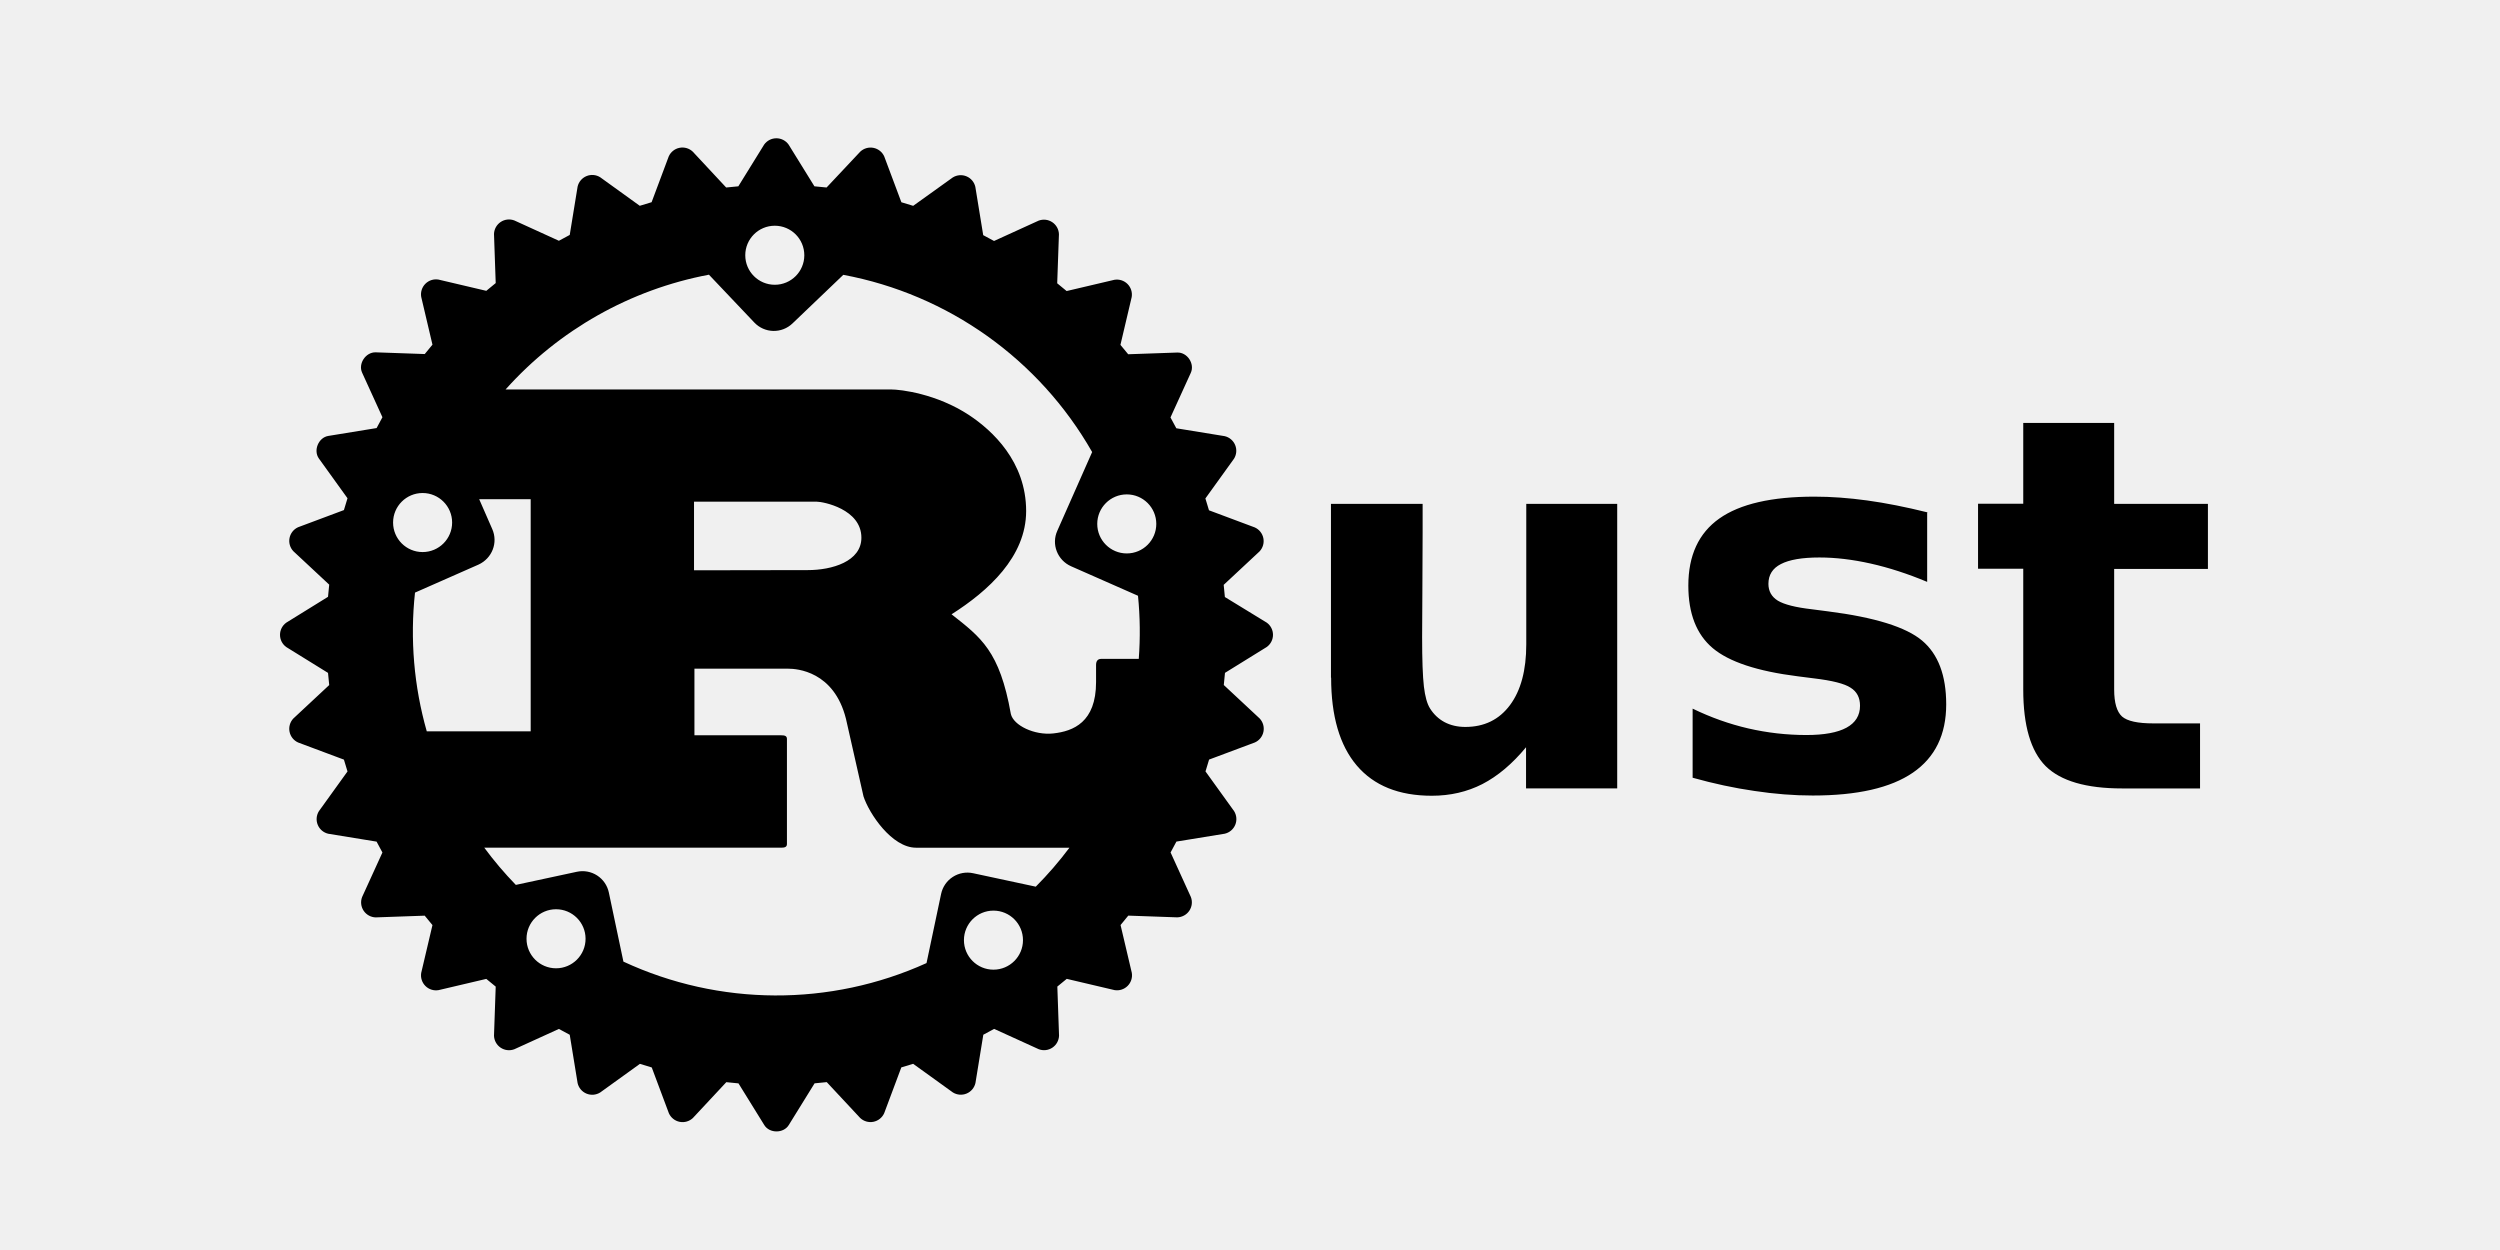
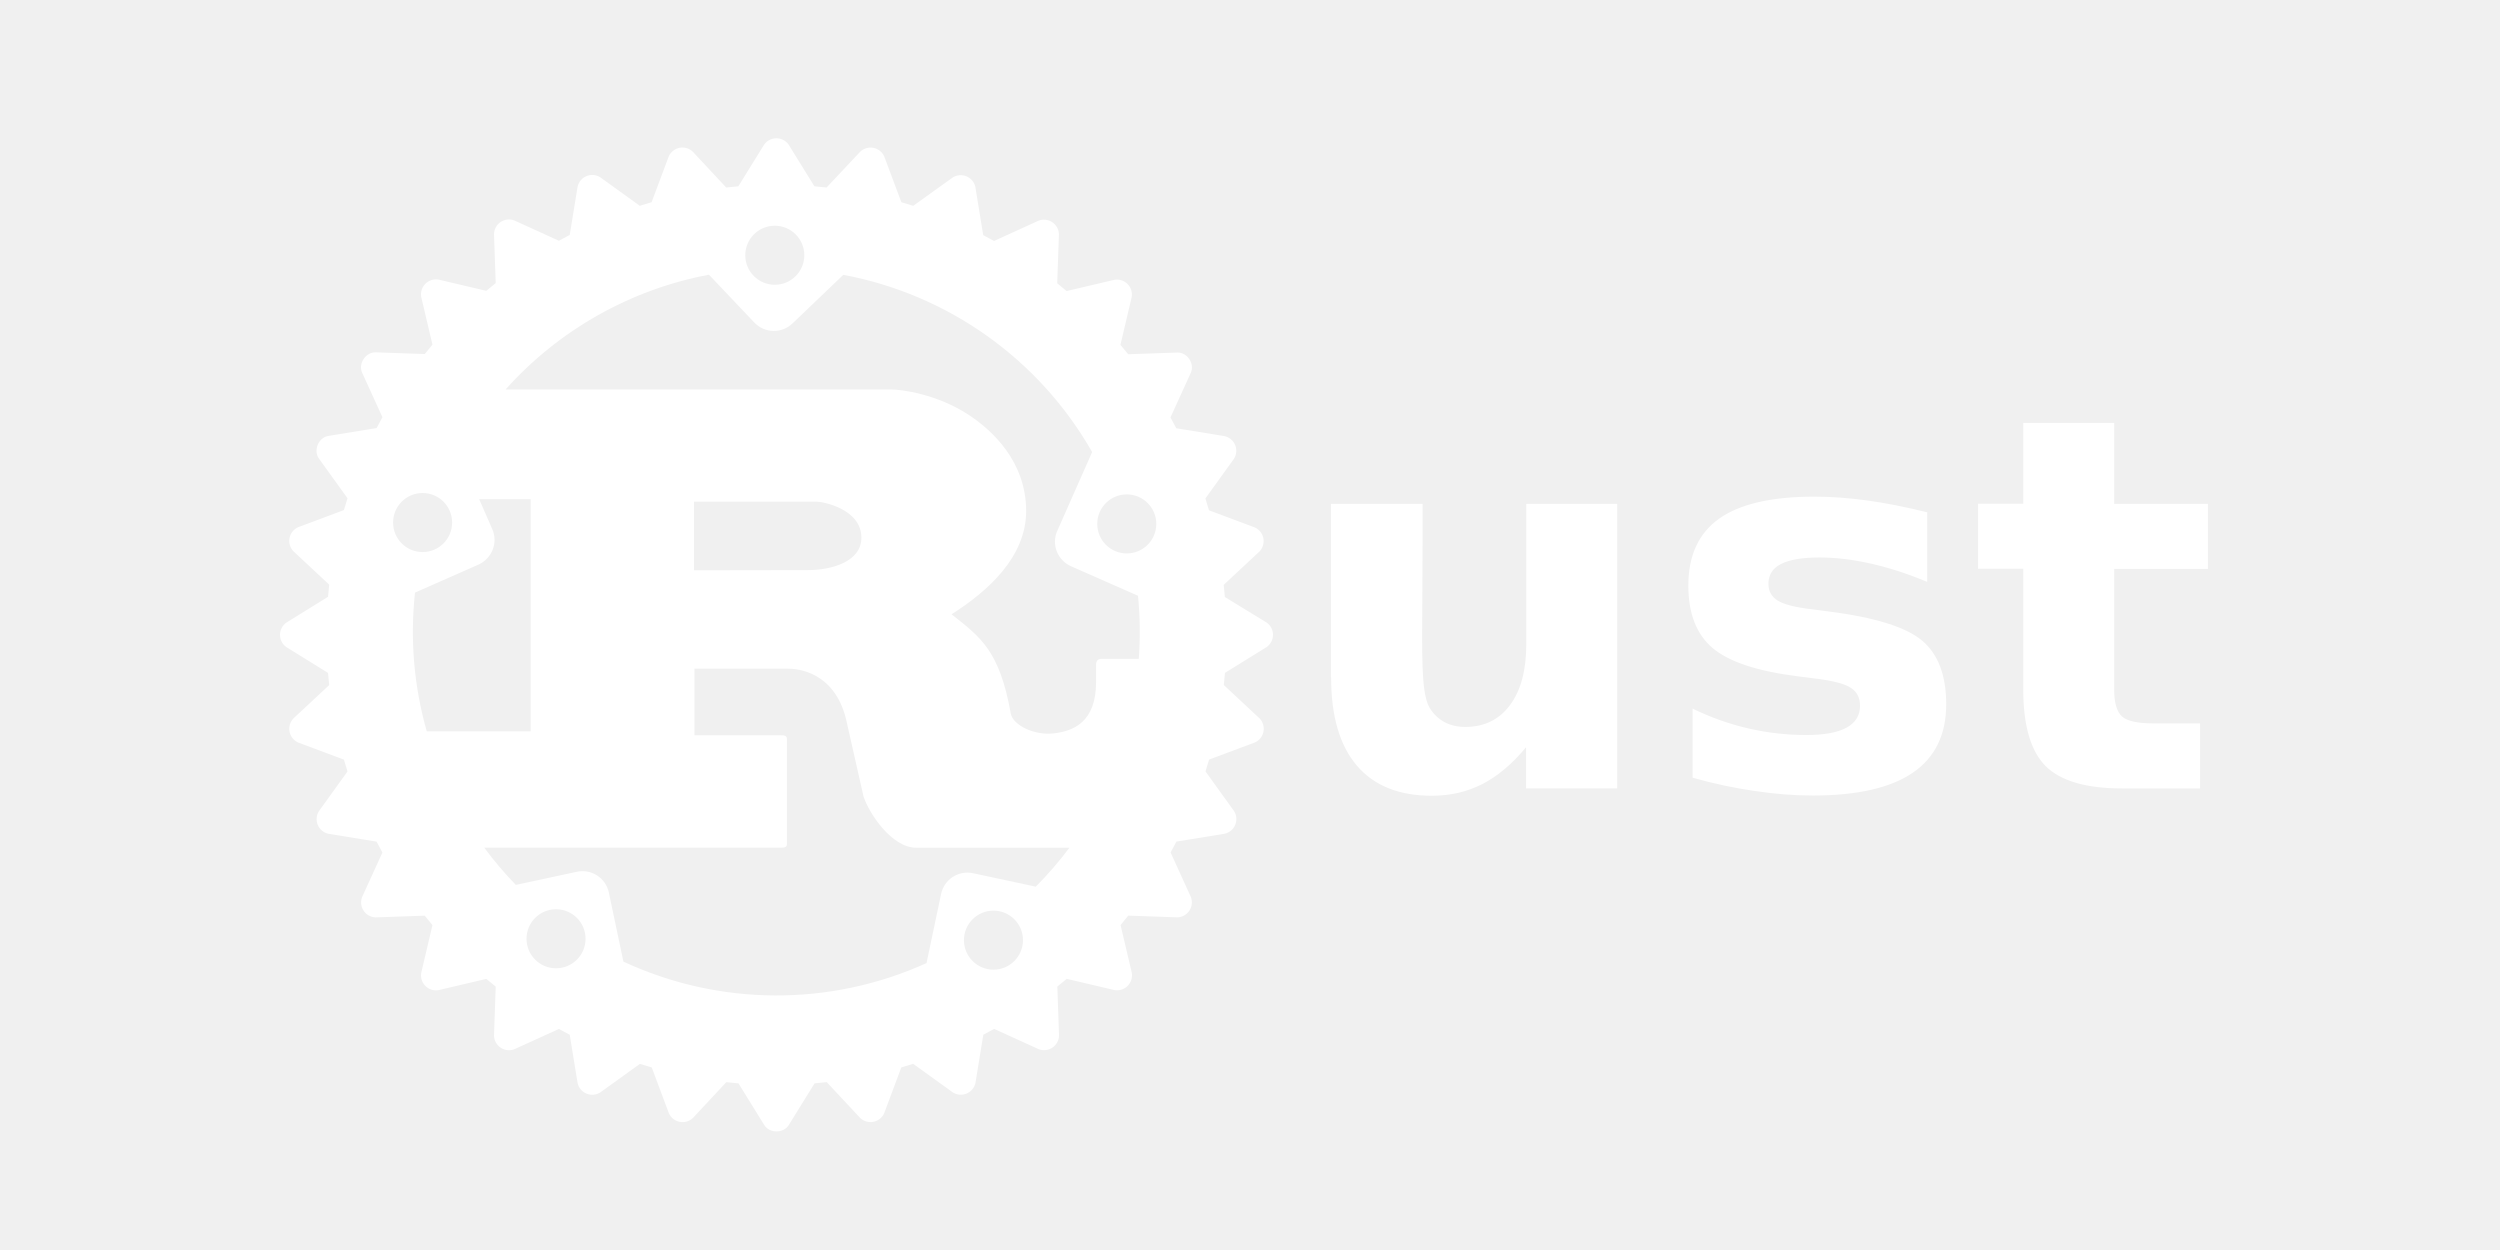
<svg xmlns="http://www.w3.org/2000/svg" viewBox="0 0 120 60">
-   <path d="M35.773 12.252a1.417 1.417 0 1 1 2.834 0 1.417 1.417 0 0 1-2.834 0m-16.905 12.83a1.417 1.417 0 1 1 2.834 0 1.417 1.417 0 0 1-2.834 0m33.8.066a1.417 1.417 0 0 1 2.834 0 1.417 1.417 0 0 1-2.834 0M22.97 27.1c.652-.3.947-1.054.657-1.707L23 23.96h2.473v11.145h-4.988a17.446 17.446 0 0 1-.565-6.66zm10.343.274V24.08H39.2c.304 0 2.147.352 2.147 1.73 0 1.144-1.414 1.555-2.576 1.555zm-8.04 17.687a1.417 1.417 0 1 1 2.834 0 1.417 1.417 0 0 1-2.834 0m20.996.066a1.417 1.417 0 0 1 2.834 0 1.417 1.417 0 0 1-2.834 0m.438-3.213a1.29 1.29 0 0 0-1.534.994l-.7 3.32a17.446 17.446 0 0 1-14.549-.07l-.7-3.32a1.29 1.29 0 0 0-1.534-.993l-2.93.63a17.446 17.446 0 0 1-1.515-1.786h14.258c.16 0 .27-.03.27-.176V35.47c0-.147-.108-.176-.27-.176h-4.17v-3.197h4.5c.412 0 2.2.118 2.773 2.405l.842 3.725c.268.822 1.36 2.463 2.523 2.463h7.362a17.446 17.446 0 0 1-1.616 1.87zm7.917-13.317a17.446 17.446 0 0 1 .037 3.029h-1.8c-.18 0-.25.118-.25.293v.822c0 1.935-1.1 2.356-2.047 2.463-.9.103-1.92-.38-2.044-.938-.537-3.02-1.432-3.666-2.845-4.78 1.754-1.114 3.58-2.757 3.58-4.956 0-2.375-1.628-3.87-2.738-4.604-1.557-1.026-3.28-1.232-3.746-1.232H24.268a17.446 17.446 0 0 1 9.761-5.509l2.182 2.3a1.29 1.29 0 0 0 1.826.042l2.442-2.335a17.446 17.446 0 0 1 11.944 8.506l-1.67 3.775c-.3.653.006 1.418.657 1.707zm4.17.06l-.057-.584 1.722-1.606a.72.72 0 0 0-.228-1.15l-2.2-.823-.172-.568 1.373-1.907a.72.72 0 0 0-.449-1.084l-2.32-.378-.28-.52.975-2.14c.2-.436-.17-.993-.65-.975l-2.355.082-.372-.45.54-2.294a.72.72 0 0 0-.829-.83l-2.294.54-.452-.372.083-2.355a.72.72 0 0 0-.975-.652l-2.14.976-.52-.28-.378-2.32a.72.72 0 0 0-1.083-.449l-1.9 1.362-.567-.172-.823-2.2a.72.72 0 0 0-1.15-.229L39.676 9l-.584-.057-1.24-2.004a.72.72 0 0 0-1.172 0l-1.24 2.004-.584.057-1.606-1.723a.72.72 0 0 0-1.15.229l-.823 2.2-.568.172-1.9-1.37a.72.72 0 0 0-1.084.449l-.378 2.32-.52.28-2.14-.976a.72.72 0 0 0-.975.652l.082 2.355-.452.372-2.294-.54a.72.72 0 0 0-.83.83l.54 2.294-.37.45-2.355-.082c-.475-.014-.85.54-.652.975l.976 2.14-.28.52-2.32.378c-.47.077-.727.696-.45 1.084l1.373 1.907-.172.568-2.2.823a.72.72 0 0 0-.228 1.15l1.722 1.606-.057.584-2.003 1.24a.72.72 0 0 0 0 1.172l2.003 1.24.057.584-1.722 1.606a.72.72 0 0 0 .228 1.15l2.2.823.172.568-1.373 1.907a.72.72 0 0 0 .449 1.083l2.32.378.28.522-.976 2.14a.72.72 0 0 0 .652.975l2.354-.083.372.452-.54 2.295a.72.72 0 0 0 .83.828l2.294-.54.452.37-.082 2.356a.72.72 0 0 0 .975.651l2.14-.975.52.28.378 2.32a.72.72 0 0 0 1.084.45l1.907-1.374.568.173.823 2.2a.72.72 0 0 0 1.15.228l1.606-1.722.584.058 1.24 2.003c.25.404.92.405 1.172 0L39.1 52l.584-.058 1.606 1.722a.72.72 0 0 0 1.15-.228l.823-2.2.568-.173 1.907 1.374a.72.72 0 0 0 1.083-.45l.378-2.32.52-.28 2.14.975a.72.72 0 0 0 .975-.651l-.082-2.356.452-.37 2.294.54a.72.72 0 0 0 .829-.828l-.54-2.295.37-.452 2.355.083a.72.72 0 0 0 .651-.975l-.975-2.14.28-.522 2.32-.378a.72.72 0 0 0 .449-1.083l-1.373-1.907.172-.568 2.2-.823a.72.72 0 0 0 .228-1.15l-1.722-1.606.057-.584 2.003-1.24a.72.72 0 0 0 0-1.172zm5.092 3.87v-8.34h4.4v1.366q0 1.1-.012 2.792-.012 1.67-.012 2.23 0 1.646.085 2.378.085.72.293 1.05.268.427.695.658.44.232 1 .232 1.366 0 2.146-1.05.78-1.05.78-2.914v-6.743h4.365v13.657H73.25v-1.975q-.988 1.195-2.097 1.768-1.097.56-2.427.56-2.366 0-3.6-1.45-1.232-1.45-1.232-4.22zm28.618-7.914v3.317q-1.402-.585-2.707-.878-1.305-.293-2.463-.293-1.244 0-1.853.317-.597.305-.597.95 0 .524.45.805.463.28 1.646.415l.768.1q3.353.427 4.512 1.402 1.158.975 1.158 3.06 0 2.183-1.6 3.28-1.6 1.097-4.804 1.097-1.354 0-2.805-.22-1.44-.207-2.963-.634v-3.317q1.305.634 2.67.95 1.378.317 2.792.317 1.28 0 1.927-.354.646-.354.646-1.05 0-.585-.45-.866-.44-.293-1.768-.45l-.768-.098q-2.914-.366-4.085-1.354-1.17-.988-1.17-3 0-2.17 1.488-3.22 1.488-1.05 4.56-1.05 1.207 0 2.536.183 1.33.183 2.9.573zm8.976-4.305v3.878h4.5v3.122h-4.5V33.1q0 .95.378 1.293.378.33 1.5.33h2.244v3.122h-3.743q-2.585 0-3.67-1.073-1.073-1.085-1.073-3.67V27.3h-2.17v-3.122h2.17V20.3h4.365z" />
+   <path fill="white" d="M35.773 12.252a1.417 1.417 0 1 1 2.834 0 1.417 1.417 0 0 1-2.834 0m-16.905 12.83a1.417 1.417 0 1 1 2.834 0 1.417 1.417 0 0 1-2.834 0m33.8.066a1.417 1.417 0 0 1 2.834 0 1.417 1.417 0 0 1-2.834 0M22.97 27.1c.652-.3.947-1.054.657-1.707L23 23.96h2.473v11.145h-4.988a17.446 17.446 0 0 1-.565-6.66zm10.343.274V24.08H39.2c.304 0 2.147.352 2.147 1.73 0 1.144-1.414 1.555-2.576 1.555zm-8.04 17.687a1.417 1.417 0 1 1 2.834 0 1.417 1.417 0 0 1-2.834 0m20.996.066a1.417 1.417 0 0 1 2.834 0 1.417 1.417 0 0 1-2.834 0m.438-3.213a1.29 1.29 0 0 0-1.534.994l-.7 3.32a17.446 17.446 0 0 1-14.549-.07l-.7-3.32a1.29 1.29 0 0 0-1.534-.993l-2.93.63a17.446 17.446 0 0 1-1.515-1.786h14.258c.16 0 .27-.03.27-.176V35.47c0-.147-.108-.176-.27-.176h-4.17v-3.197h4.5c.412 0 2.2.118 2.773 2.405l.842 3.725c.268.822 1.36 2.463 2.523 2.463h7.362a17.446 17.446 0 0 1-1.616 1.87zm7.917-13.317a17.446 17.446 0 0 1 .037 3.029h-1.8c-.18 0-.25.118-.25.293v.822c0 1.935-1.1 2.356-2.047 2.463-.9.103-1.92-.38-2.044-.938-.537-3.02-1.432-3.666-2.845-4.78 1.754-1.114 3.58-2.757 3.58-4.956 0-2.375-1.628-3.87-2.738-4.604-1.557-1.026-3.28-1.232-3.746-1.232H24.268a17.446 17.446 0 0 1 9.761-5.509l2.182 2.3a1.29 1.29 0 0 0 1.826.042l2.442-2.335a17.446 17.446 0 0 1 11.944 8.506l-1.67 3.775c-.3.653.006 1.418.657 1.707zm4.17.06l-.057-.584 1.722-1.606a.72.72 0 0 0-.228-1.15l-2.2-.823-.172-.568 1.373-1.907a.72.72 0 0 0-.449-1.084l-2.32-.378-.28-.52.975-2.14c.2-.436-.17-.993-.65-.975l-2.355.082-.372-.45.54-2.294a.72.72 0 0 0-.829-.83l-2.294.54-.452-.372.083-2.355a.72.72 0 0 0-.975-.652l-2.14.976-.52-.28-.378-2.32a.72.72 0 0 0-1.083-.449l-1.9 1.362-.567-.172-.823-2.2a.72.72 0 0 0-1.15-.229L39.676 9l-.584-.057-1.24-2.004a.72.72 0 0 0-1.172 0l-1.24 2.004-.584.057-1.606-1.723a.72.72 0 0 0-1.15.229l-.823 2.2-.568.172-1.9-1.37a.72.72 0 0 0-1.084.449l-.378 2.32-.52.28-2.14-.976a.72.72 0 0 0-.975.652l.082 2.355-.452.372-2.294-.54a.72.72 0 0 0-.83.83l.54 2.294-.37.45-2.355-.082c-.475-.014-.85.54-.652.975l.976 2.14-.28.52-2.32.378c-.47.077-.727.696-.45 1.084l1.373 1.907-.172.568-2.2.823a.72.72 0 0 0-.228 1.15l1.722 1.606-.057.584-2.003 1.24a.72.72 0 0 0 0 1.172l2.003 1.24.057.584-1.722 1.606a.72.72 0 0 0 .228 1.15l2.2.823.172.568-1.373 1.907a.72.72 0 0 0 .449 1.083l2.32.378.28.522-.976 2.14a.72.72 0 0 0 .652.975l2.354-.083.372.452-.54 2.295a.72.72 0 0 0 .83.828l2.294-.54.452.37-.082 2.356a.72.72 0 0 0 .975.651l2.14-.975.52.28.378 2.32a.72.72 0 0 0 1.084.45l1.907-1.374.568.173.823 2.2a.72.72 0 0 0 1.15.228l1.606-1.722.584.058 1.24 2.003c.25.404.92.405 1.172 0L39.1 52l.584-.058 1.606 1.722a.72.72 0 0 0 1.15-.228l.823-2.2.568-.173 1.907 1.374a.72.72 0 0 0 1.083-.45l.378-2.32.52-.28 2.14.975a.72.72 0 0 0 .975-.651l-.082-2.356.452-.37 2.294.54a.72.72 0 0 0 .829-.828l-.54-2.295.37-.452 2.355.083a.72.72 0 0 0 .651-.975l-.975-2.14.28-.522 2.32-.378a.72.72 0 0 0 .449-1.083l-1.373-1.907.172-.568 2.2-.823a.72.72 0 0 0 .228-1.15l-1.722-1.606.057-.584 2.003-1.24a.72.72 0 0 0 0-1.172zm5.092 3.87v-8.34h4.4v1.366q0 1.1-.012 2.792-.012 1.67-.012 2.23 0 1.646.085 2.378.085.72.293 1.05.268.427.695.658.44.232 1 .232 1.366 0 2.146-1.05.78-1.05.78-2.914v-6.743h4.365v13.657H73.25v-1.975q-.988 1.195-2.097 1.768-1.097.56-2.427.56-2.366 0-3.6-1.45-1.232-1.45-1.232-4.22zm28.618-7.914v3.317q-1.402-.585-2.707-.878-1.305-.293-2.463-.293-1.244 0-1.853.317-.597.305-.597.95 0 .524.45.805.463.28 1.646.415l.768.1q3.353.427 4.512 1.402 1.158.975 1.158 3.06 0 2.183-1.6 3.28-1.6 1.097-4.804 1.097-1.354 0-2.805-.22-1.44-.207-2.963-.634v-3.317q1.305.634 2.67.95 1.378.317 2.792.317 1.28 0 1.927-.354.646-.354.646-1.05 0-.585-.45-.866-.44-.293-1.768-.45l-.768-.098q-2.914-.366-4.085-1.354-1.17-.988-1.17-3 0-2.17 1.488-3.22 1.488-1.05 4.56-1.05 1.207 0 2.536.183 1.33.183 2.9.573zm8.976-4.305v3.878h4.5v3.122h-4.5V33.1q0 .95.378 1.293.378.33 1.5.33h2.244v3.122h-3.743q-2.585 0-3.67-1.073-1.073-1.085-1.073-3.67V27.3h-2.17v-3.122h2.17V20.3h4.365z" />
</svg>
